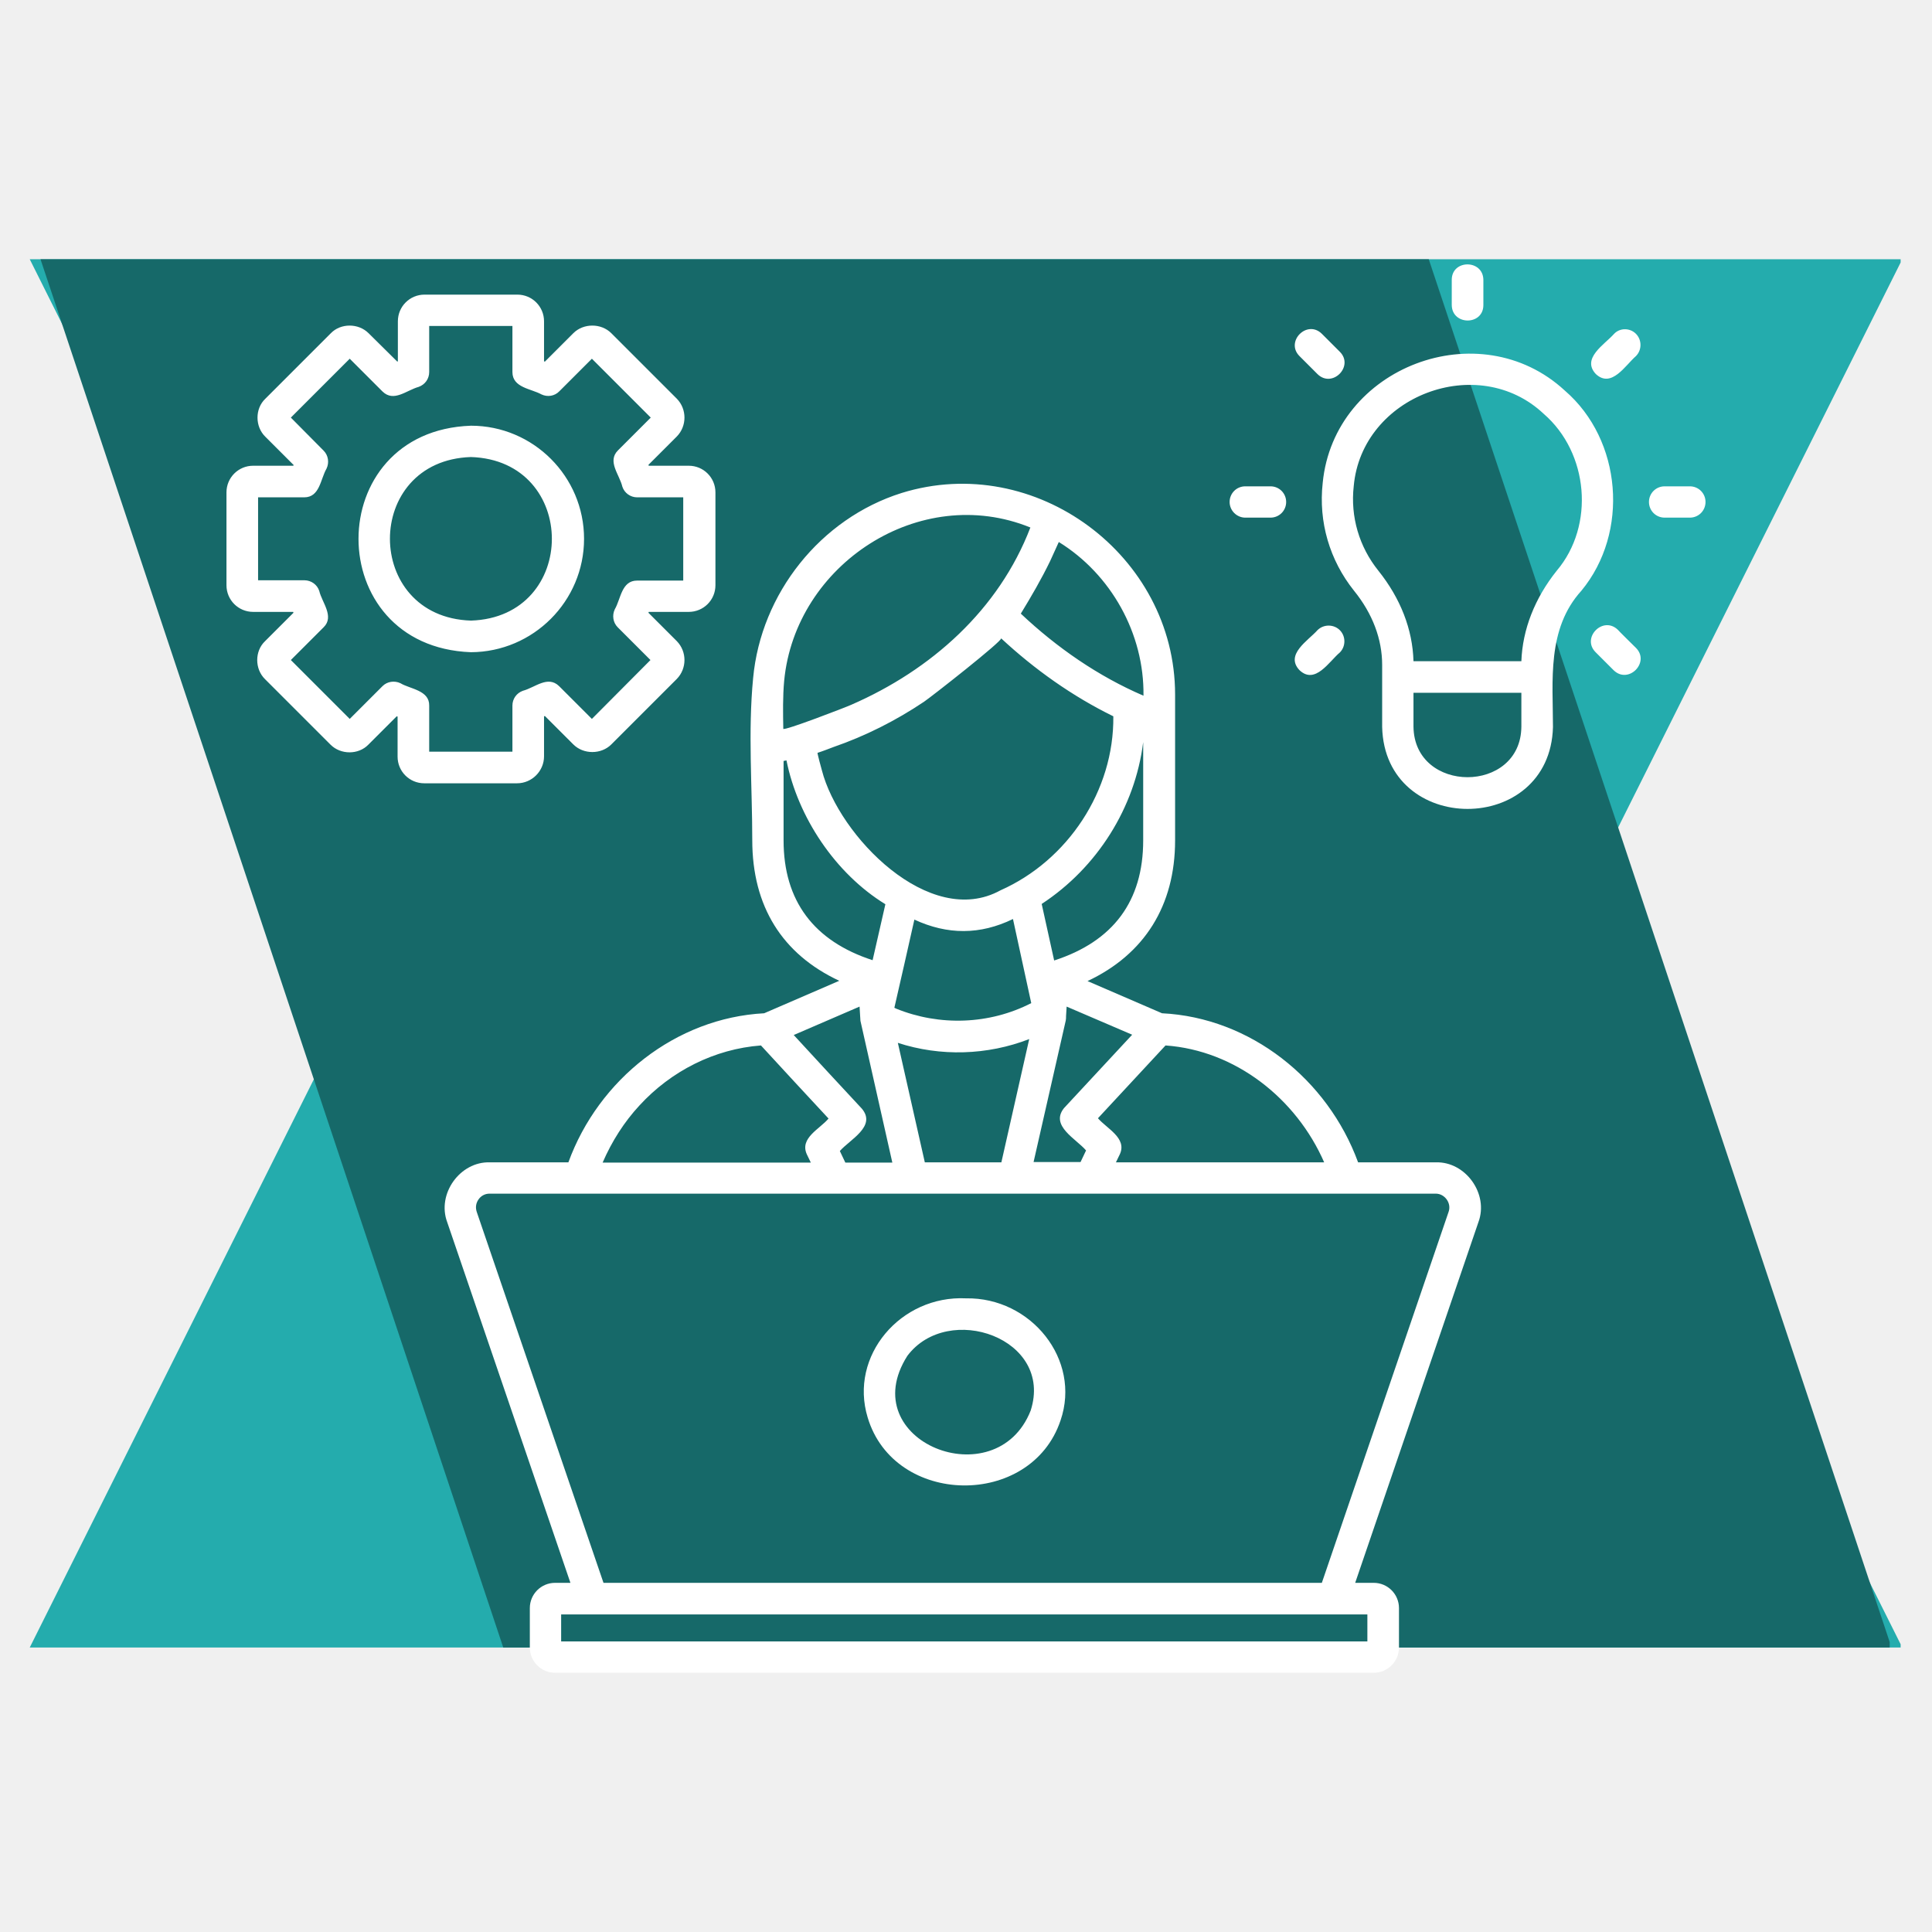
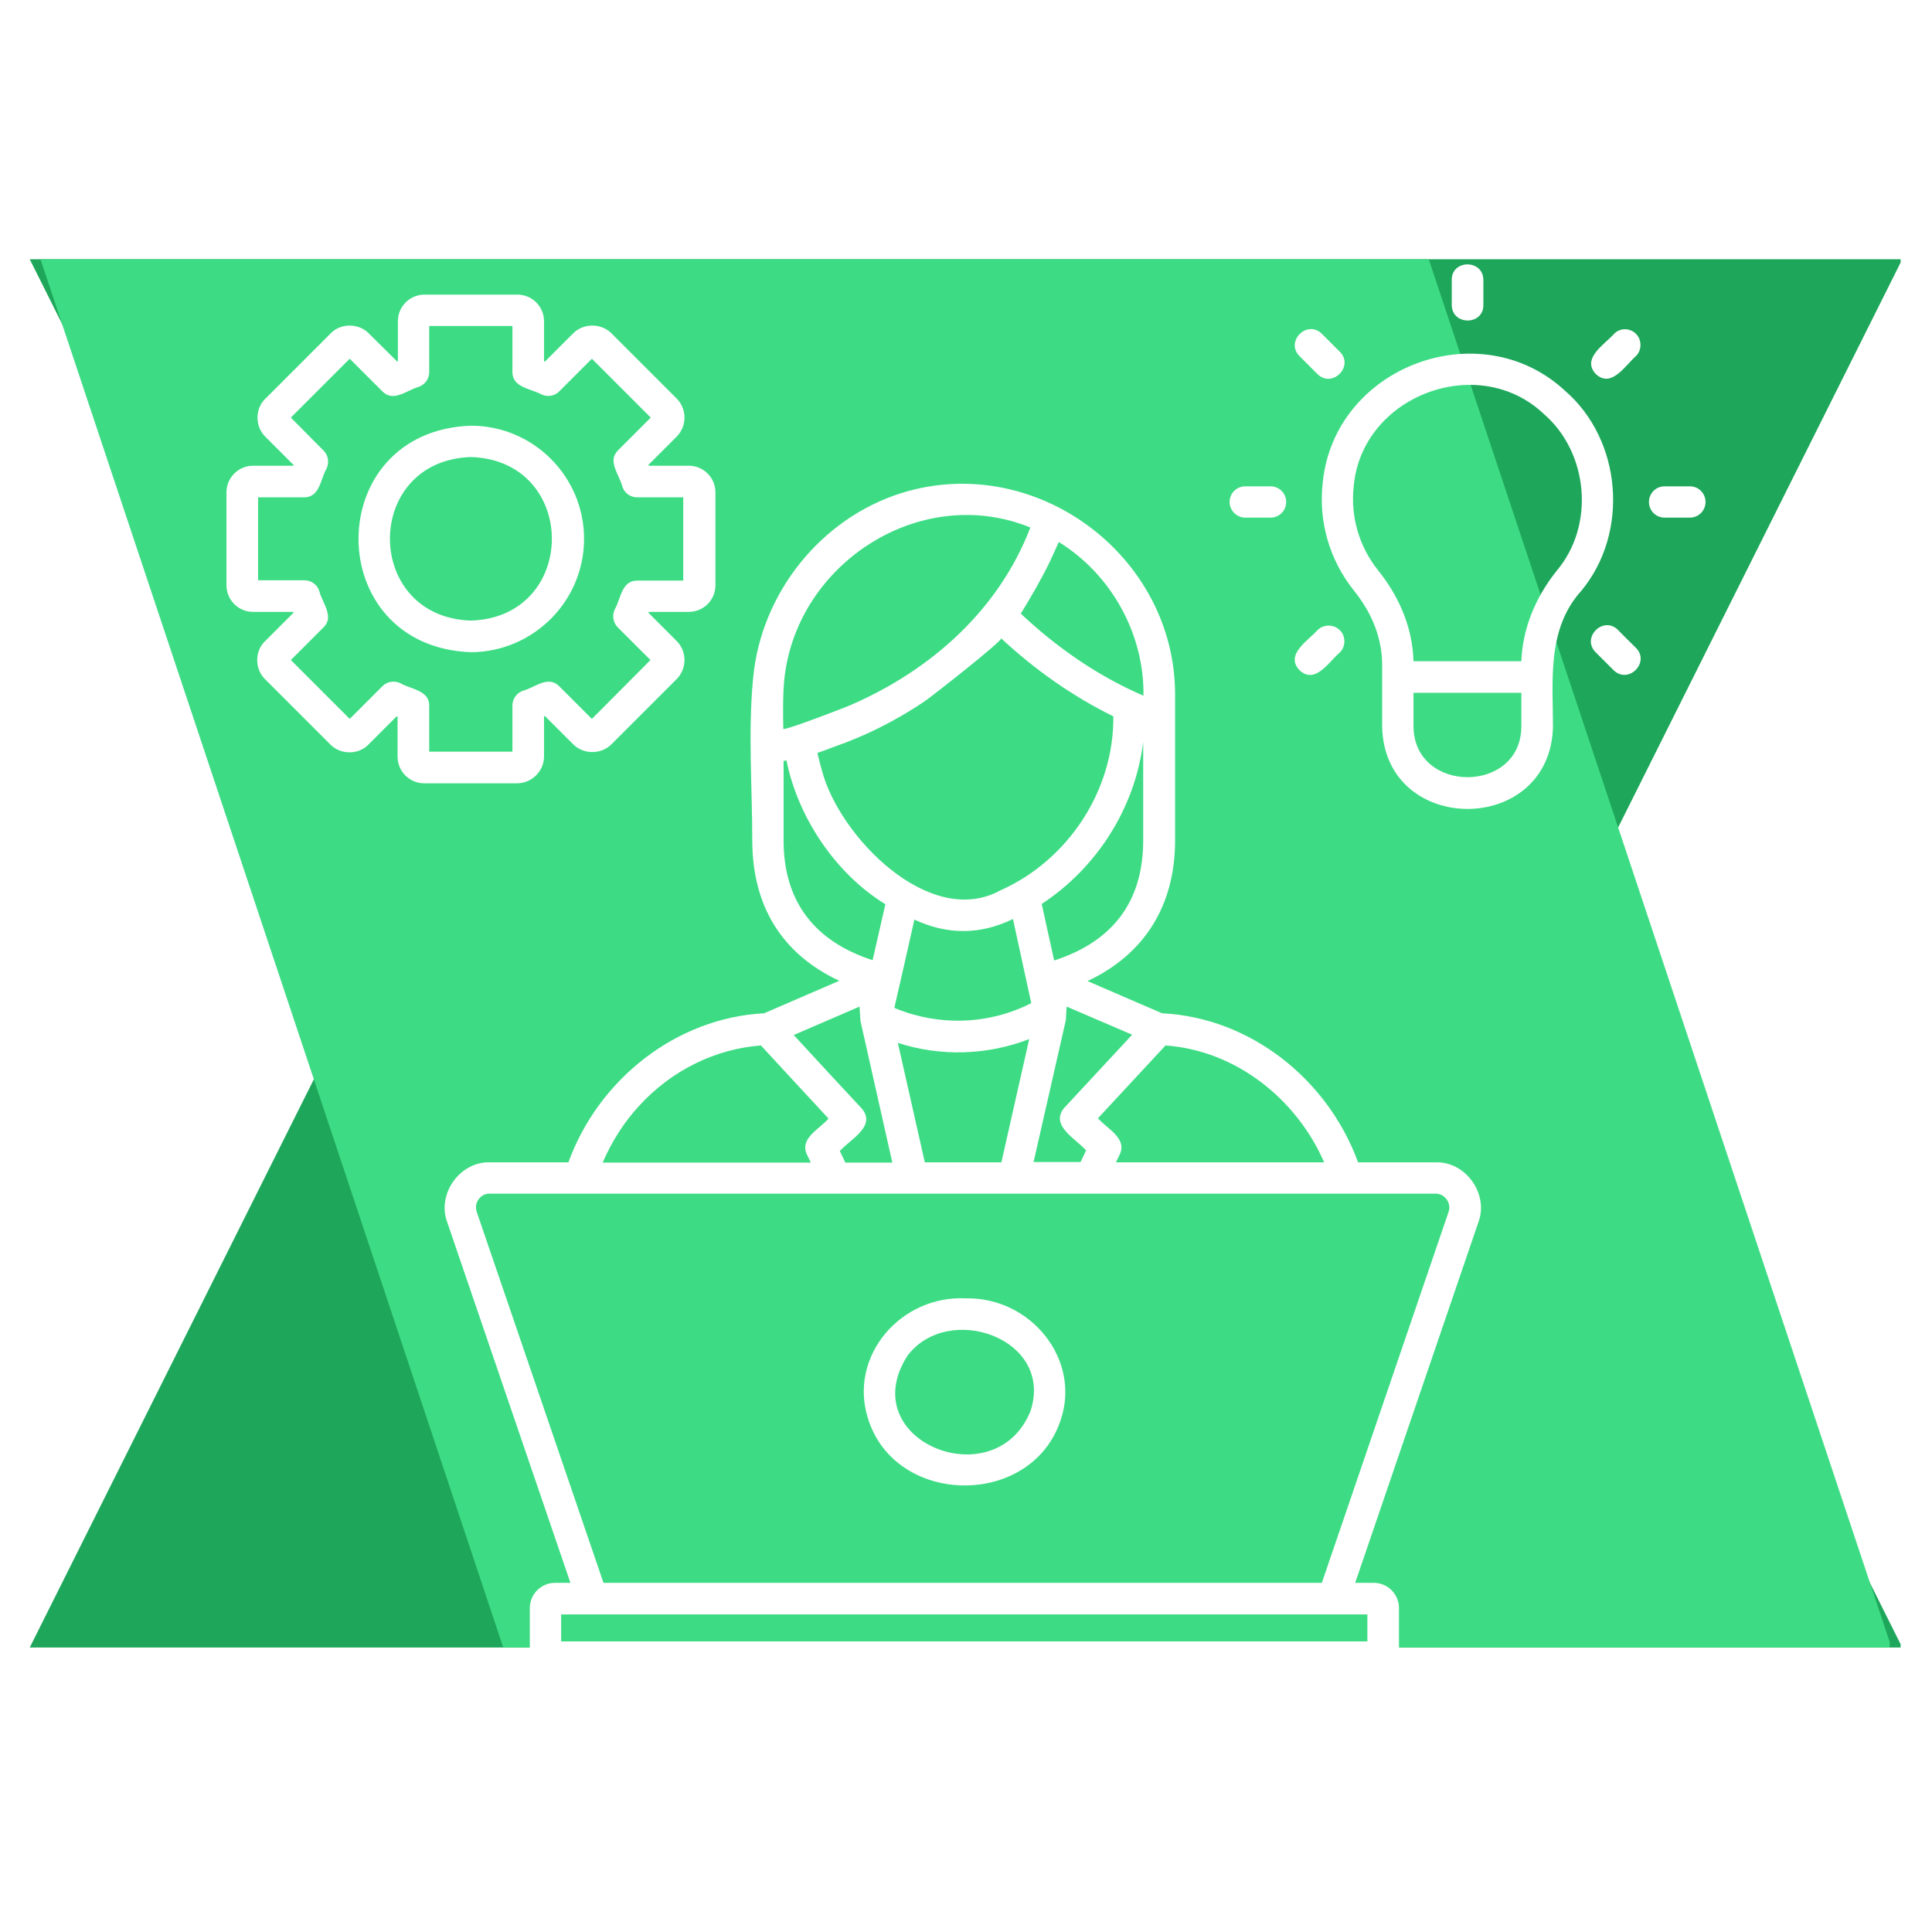
<svg xmlns="http://www.w3.org/2000/svg" width="1080" zoomAndPan="magnify" viewBox="0 0 810 810" height="1080" preserveAspectRatio="xMidYMid meet" version="1.0">
  <defs>
-     <clipPath id="d4492da458">
+     <clipPath id="eb1be57af8">
      <path d="M 12.473 108.691 L 797 108.691 L 797 690.719 L 12.473 690.719 Z M 12.473 108.691 " clip-rule="nonzero" />
    </clipPath>
-     <clipPath id="d2a22f7ed9">
+     <clipPath id="7e2baeabea">
      <path d="M 797.527 108.691 L 12.473 108.691 L 157.98 399.703 L 12.473 690.719 L 797.527 690.719 L 652.02 399.703 Z M 797.527 108.691 " clip-rule="nonzero" />
    </clipPath>
-     <clipPath id="597062db48">
+     <clipPath id="e8ac457915">
      <path d="M 16.98 108.691 L 793 108.691 L 793 690.719 L 16.98 690.719 Z M 16.98 108.691 " clip-rule="nonzero" />
    </clipPath>
-     <clipPath id="db78e2c880">
+     <clipPath id="8e5ebdb93a">
      <path d="M 599.012 108.691 L 16.98 108.691 L 210.988 690.719 L 793.02 690.719 Z M 599.012 108.691 " clip-rule="nonzero" />
    </clipPath>
-     <clipPath id="3541293edc">
+     <clipPath id="57db8d8892">
      <path d="M 94.727 110 L 714.977 110 L 714.977 701.191 L 94.727 701.191 Z M 94.727 110 " clip-rule="nonzero" />
    </clipPath>
  </defs>
-   <g clip-path="url(#d4492da458)">
-     <g clip-path="url(#d2a22f7ed9)">
-       <path fill="#24acad" d="M 12.473 108.691 L 796.852 108.691 L 796.852 690.719 L 12.473 690.719 Z M 12.473 108.691 " fill-opacity="1" fill-rule="nonzero" />
+   <rect x="-81" width="972" fill="#ffffff" y="-81" height="972" fill-opacity="1" />
+   <rect x="-81" width="972" fill="#ffffff" y="-81" height="972" fill-opacity="1" />
+   <g clip-path="url(#eb1be57af8)">
+     <g clip-path="url(#7e2baeabea)">
+       <path fill="#1ea75b" d="M 12.473 108.691 L 796.852 108.691 L 796.852 690.719 L 12.473 690.719 Z M 12.473 108.691 " fill-opacity="1" fill-rule="nonzero" />
    </g>
  </g>
-   <g clip-path="url(#597062db48)">
-     <g clip-path="url(#db78e2c880)">
-       <path fill="#166969" d="M 16.98 108.691 L 792.262 108.691 L 792.262 690.719 L 16.98 690.719 Z M 16.98 108.691 " fill-opacity="1" fill-rule="nonzero" />
+   <g clip-path="url(#e8ac457915)">
+     <g clip-path="url(#8e5ebdb93a)">
+       <path fill="#3ddc84" d="M 16.98 108.691 L 792.262 108.691 L 792.262 690.719 L 16.98 690.719 Z M 16.98 108.691 " fill-opacity="1" fill-rule="nonzero" />
    </g>
  </g>
-   <g clip-path="url(#3541293edc)">
+   <g clip-path="url(#57db8d8892)">
    <path fill="#ffffff" d="M 228.09 317.09 L 228.09 300.312 L 228.453 300.191 L 240.371 312.105 C 244.625 316.359 252.043 316.359 256.297 312.105 L 283.777 284.625 C 288.031 280.25 288.031 273.199 283.777 268.82 L 271.859 256.906 L 271.98 256.539 L 288.762 256.539 C 294.961 256.539 299.949 251.555 299.949 245.355 L 299.949 206.445 C 299.949 200.246 294.961 195.262 288.762 195.262 L 271.98 195.262 L 271.859 194.895 L 283.777 182.98 C 288.031 178.602 288.031 171.551 283.777 167.172 L 256.297 139.695 C 252.043 135.438 244.625 135.438 240.371 139.695 L 228.453 151.609 C 228.332 151.609 228.211 151.488 228.09 151.488 L 228.09 134.711 C 228.09 128.508 223.105 123.523 216.902 123.523 L 177.996 123.523 C 171.793 123.523 166.809 128.508 166.809 134.711 L 166.809 151.488 C 166.688 151.488 166.566 151.609 166.566 151.609 L 154.527 139.695 C 150.273 135.438 142.855 135.438 138.723 139.695 L 111.242 167.172 C 106.867 171.309 106.867 178.844 111.242 183.102 C 111.242 183.102 123.16 195.016 123.16 195.016 L 122.914 195.262 L 106.137 195.262 C 99.938 195.262 94.949 200.246 94.949 206.445 L 94.949 245.355 C 94.949 251.555 99.938 256.539 106.137 256.539 L 122.914 256.539 L 123.039 256.906 L 111.121 268.82 C 106.746 272.953 106.746 280.492 111.121 284.75 C 111.121 284.75 138.602 312.227 138.602 312.227 C 142.855 316.484 150.273 316.484 154.406 312.227 L 166.324 300.312 C 166.445 300.312 166.566 300.434 166.688 300.434 L 166.688 317.211 C 166.688 323.414 171.672 328.398 177.875 328.398 L 216.781 328.398 C 222.984 328.398 228.09 323.293 228.09 317.09 Z M 214.836 315.145 L 179.941 315.145 L 179.941 295.812 C 180.062 289.367 171.914 288.883 167.902 286.449 C 165.352 285.234 162.309 285.723 160.363 287.668 L 146.625 301.406 L 121.941 276.723 L 135.684 262.984 C 140.305 258.484 134.953 252.527 133.859 247.785 C 133.008 245.109 130.453 243.285 127.656 243.285 L 108.203 243.285 L 108.203 208.512 L 127.535 208.512 C 134.102 208.512 134.344 200.852 136.898 196.477 C 138.113 193.922 137.629 190.883 135.684 188.938 L 121.941 175.078 L 146.625 150.395 L 160.363 164.133 C 165.105 168.754 170.336 163.648 175.562 162.188 C 178.238 161.215 179.941 158.785 179.941 155.988 L 179.941 136.656 L 214.836 136.656 L 214.836 155.988 C 214.836 162.555 222.617 162.918 226.996 165.348 C 229.547 166.566 232.586 166.078 234.535 164.012 L 248.152 150.395 L 272.832 175.078 L 259.094 188.816 C 254.473 193.438 259.703 198.906 260.918 204.016 C 261.77 206.688 264.32 208.512 267.117 208.512 L 286.449 208.512 L 286.449 243.41 L 267.117 243.41 C 260.555 243.41 260.309 251.07 257.758 255.445 C 256.539 258 257.027 261.039 258.973 262.984 L 272.711 276.723 L 248.152 301.406 L 234.41 287.668 C 229.668 283.047 224.32 288.273 219.215 289.613 C 216.539 290.586 214.836 293.016 214.836 295.812 Z M 244.867 225.898 C 244.867 199.758 223.59 178.48 197.449 178.48 C 134.59 180.668 134.59 271.129 197.449 273.441 C 223.59 273.32 244.867 252.043 244.867 225.898 Z M 197.449 260.188 C 152.219 258.73 152.098 193.07 197.449 191.613 C 242.68 193.07 242.68 258.73 197.449 260.188 Z M 601.969 487.312 L 569.387 487.312 C 556.617 452.418 524.156 426.641 487.191 424.816 C 487.191 424.816 455.945 411.32 455.945 411.32 C 479.773 400.133 492.664 379.707 492.664 352.352 C 492.664 352.352 492.664 291.191 492.664 291.191 C 492.664 232.832 434.059 189.301 378.008 206.688 C 343.961 217.391 319.035 248.879 315.754 284.262 C 313.566 306.754 315.391 329.734 315.391 352.23 C 315.391 379.953 327.914 400.012 351.863 411.199 L 320.375 424.816 C 283.41 426.762 250.949 452.539 238.301 487.312 L 205.352 487.312 C 192.828 486.949 183.102 500.566 187.48 512.359 C 187.48 512.359 239.152 663.613 239.152 663.613 L 232.711 663.613 C 226.875 663.613 222.133 668.355 222.133 674.191 L 222.133 690.73 C 222.133 696.566 226.875 701.309 232.711 701.309 L 575.949 701.309 C 581.785 701.309 586.527 696.566 586.527 690.73 L 586.527 674.191 C 586.527 668.355 581.785 663.613 575.949 663.613 L 568.168 663.613 L 619.844 512.359 C 624.223 500.566 614.492 486.949 601.969 487.312 Z M 488.652 438.312 C 517.953 440.379 543.488 460.562 555.16 487.312 L 467.859 487.312 L 469.562 483.785 C 472.48 477.098 464.09 473.207 460.32 468.832 C 469.684 458.738 479.168 448.527 488.652 438.312 Z M 474.668 433.812 C 465.672 443.418 455.094 454.969 446.094 464.574 C 440.137 471.992 451.203 477.465 455.336 482.328 L 453.027 487.191 L 433.328 487.191 L 446.824 427.855 C 446.945 427.25 446.945 426.641 446.945 426.031 L 447.191 422.02 Z M 375.695 422.871 C 375.453 422.75 375.211 422.629 374.965 422.508 C 376.789 414.605 381.531 393.812 383.355 385.543 C 397.219 391.988 410.957 391.988 424.695 385.301 L 432.355 420.562 C 414.848 429.559 393.934 430.289 375.695 422.871 Z M 431.504 435.637 L 419.832 487.312 L 387.734 487.312 L 376.426 437.219 C 394.301 443.055 413.996 442.445 431.504 435.637 Z M 419.469 373.266 C 389.68 389.68 351.621 350.406 344.57 322.926 C 344.328 322.195 342.625 315.754 342.746 315.633 C 345.055 314.902 347.488 313.93 349.434 313.199 C 362.809 308.578 375.574 302.137 387.367 294.23 C 390.285 292.285 420.684 268.457 419.711 267.605 C 433.695 280.613 449.621 291.922 466.766 300.312 C 467.129 331.438 447.676 360.742 419.469 373.266 Z M 479.289 352.352 C 479.289 377.762 466.766 394.664 441.961 402.688 L 436.734 378.98 C 459.957 363.781 475.883 338.613 479.289 311.133 Z M 440.258 235.262 C 441.598 232.465 442.691 229.789 443.906 227.238 C 465.793 240.734 479.773 265.66 479.41 291.68 C 460.441 283.531 443.055 271.496 427.98 257.27 C 432.355 250.098 436.613 242.801 440.258 235.262 Z M 328.762 285.477 C 333.383 236.602 385.668 202.312 431.992 221.156 C 418.738 255.688 390.41 280.859 356.973 295.449 C 354.906 296.422 328.398 306.633 328.398 305.539 C 328.277 298.973 328.156 292.043 328.762 285.477 Z M 328.52 352.352 L 328.52 319.035 L 329.734 318.793 C 334.477 342.504 350.164 366.211 371.199 379.102 C 371.199 379.344 365.848 402.324 365.848 402.566 C 341.164 394.543 328.52 377.641 328.52 352.352 Z M 360.375 422.02 C 360.496 423.113 360.621 426.883 360.742 427.977 C 360.742 427.977 374.117 487.434 374.117 487.434 L 354.418 487.434 L 352.109 482.57 C 356.363 477.707 367.551 472.234 361.348 464.82 C 351.863 454.605 342.258 444.27 332.777 433.938 Z M 268.09 463.48 C 281.344 449.012 299.582 439.773 319.035 438.312 C 328.398 448.527 337.883 458.738 347.367 468.953 C 343.719 473.332 335.207 477.098 338.246 483.91 C 338.246 483.91 339.949 487.434 339.949 487.434 L 252.648 487.434 C 256.539 478.438 261.77 470.289 268.09 463.48 Z M 573.277 676.867 L 573.277 688.176 L 235.262 688.176 L 235.262 676.867 Z M 607.32 508.105 L 554.188 663.613 L 253.016 663.613 C 253.016 663.613 199.879 508.105 199.879 508.105 C 199.273 506.281 199.516 504.457 200.609 502.875 C 201.703 501.297 203.406 500.445 205.23 500.445 L 601.969 500.445 C 605.738 500.445 608.656 504.457 607.32 508.105 Z M 405 544.336 C 377.641 543 355.879 568.41 363.781 594.309 C 374.965 631.637 432.234 632.488 444.637 595.527 C 453.391 569.992 432.234 543.852 405 544.336 Z M 432.113 591.391 C 417.645 628.109 357.578 604.281 380.438 568.41 C 397.582 545.676 441.84 561.117 432.113 591.391 Z M 656.078 163.77 C 620.332 130.695 559.293 153.797 554.551 202.434 C 552.727 218.848 557.469 234.898 567.684 247.664 C 575.465 257.27 579.477 267.969 579.477 278.789 L 579.477 304.809 C 580.57 350.527 649.875 350.648 651.09 304.809 C 651.09 285.598 648.418 263.715 663.008 247.664 C 683.191 223.227 680.031 184.438 656.078 163.77 Z M 637.84 304.688 C 637.594 332.898 592.973 332.898 592.609 304.688 C 592.609 304.688 592.609 290.461 592.609 290.461 L 637.84 290.461 Z M 652.672 239.273 C 643.434 250.824 638.324 263.957 637.84 277.211 L 592.609 277.211 C 592.242 263.836 587.137 250.824 577.895 239.273 C 569.871 229.305 566.102 216.66 567.562 203.77 C 570.965 165.957 619.602 147.477 647.199 173.496 C 666.047 189.789 668.723 220.309 652.672 239.273 Z M 544.824 280.98 C 538.625 274.414 548.473 268.578 552.363 264.199 C 554.918 261.648 559.172 261.648 561.727 264.199 C 564.277 266.754 564.277 271.008 561.727 273.562 C 557.227 277.332 551.391 287.18 544.824 280.98 Z M 685.867 139.938 C 688.418 142.492 688.418 146.746 685.867 149.301 C 681.488 153.07 675.652 162.918 669.086 156.84 C 662.887 150.273 672.734 144.438 676.625 140.059 C 679.059 137.383 683.312 137.383 685.867 139.938 Z M 515.523 210.457 C 515.523 206.812 518.441 203.895 522.086 203.895 L 532.664 203.895 C 536.312 203.895 539.23 206.812 539.23 210.457 C 539.23 214.105 536.312 217.023 532.664 217.023 L 522.086 217.023 C 518.562 217.023 515.523 214.105 515.523 210.457 Z M 715.047 210.457 C 715.047 214.105 712.129 217.023 708.48 217.023 L 697.902 217.023 C 694.254 217.023 691.336 214.105 691.336 210.457 C 691.336 206.812 694.254 203.895 697.902 203.895 L 708.48 203.895 C 712.129 203.895 715.047 206.812 715.047 210.457 Z M 544.824 149.301 C 538.746 143.219 547.984 133.859 554.188 139.938 C 554.188 139.938 561.727 147.477 561.727 147.477 C 567.805 153.555 558.562 162.918 552.363 156.84 C 552.242 156.715 544.824 149.301 544.824 149.301 Z M 685.867 271.617 C 691.945 277.695 682.703 287.059 676.504 280.98 C 676.504 280.98 668.965 273.441 668.965 273.441 C 662.887 267.359 672.125 258 678.328 264.078 C 678.328 264.199 685.867 271.617 685.867 271.617 Z M 608.656 127.902 L 608.656 117.324 C 608.656 108.691 621.789 108.691 621.91 117.324 C 621.91 117.324 621.91 127.902 621.91 127.902 C 621.91 136.531 608.781 136.531 608.656 127.902 Z M 608.656 127.902 " fill-opacity="1" fill-rule="nonzero" />
  </g>
</svg>
